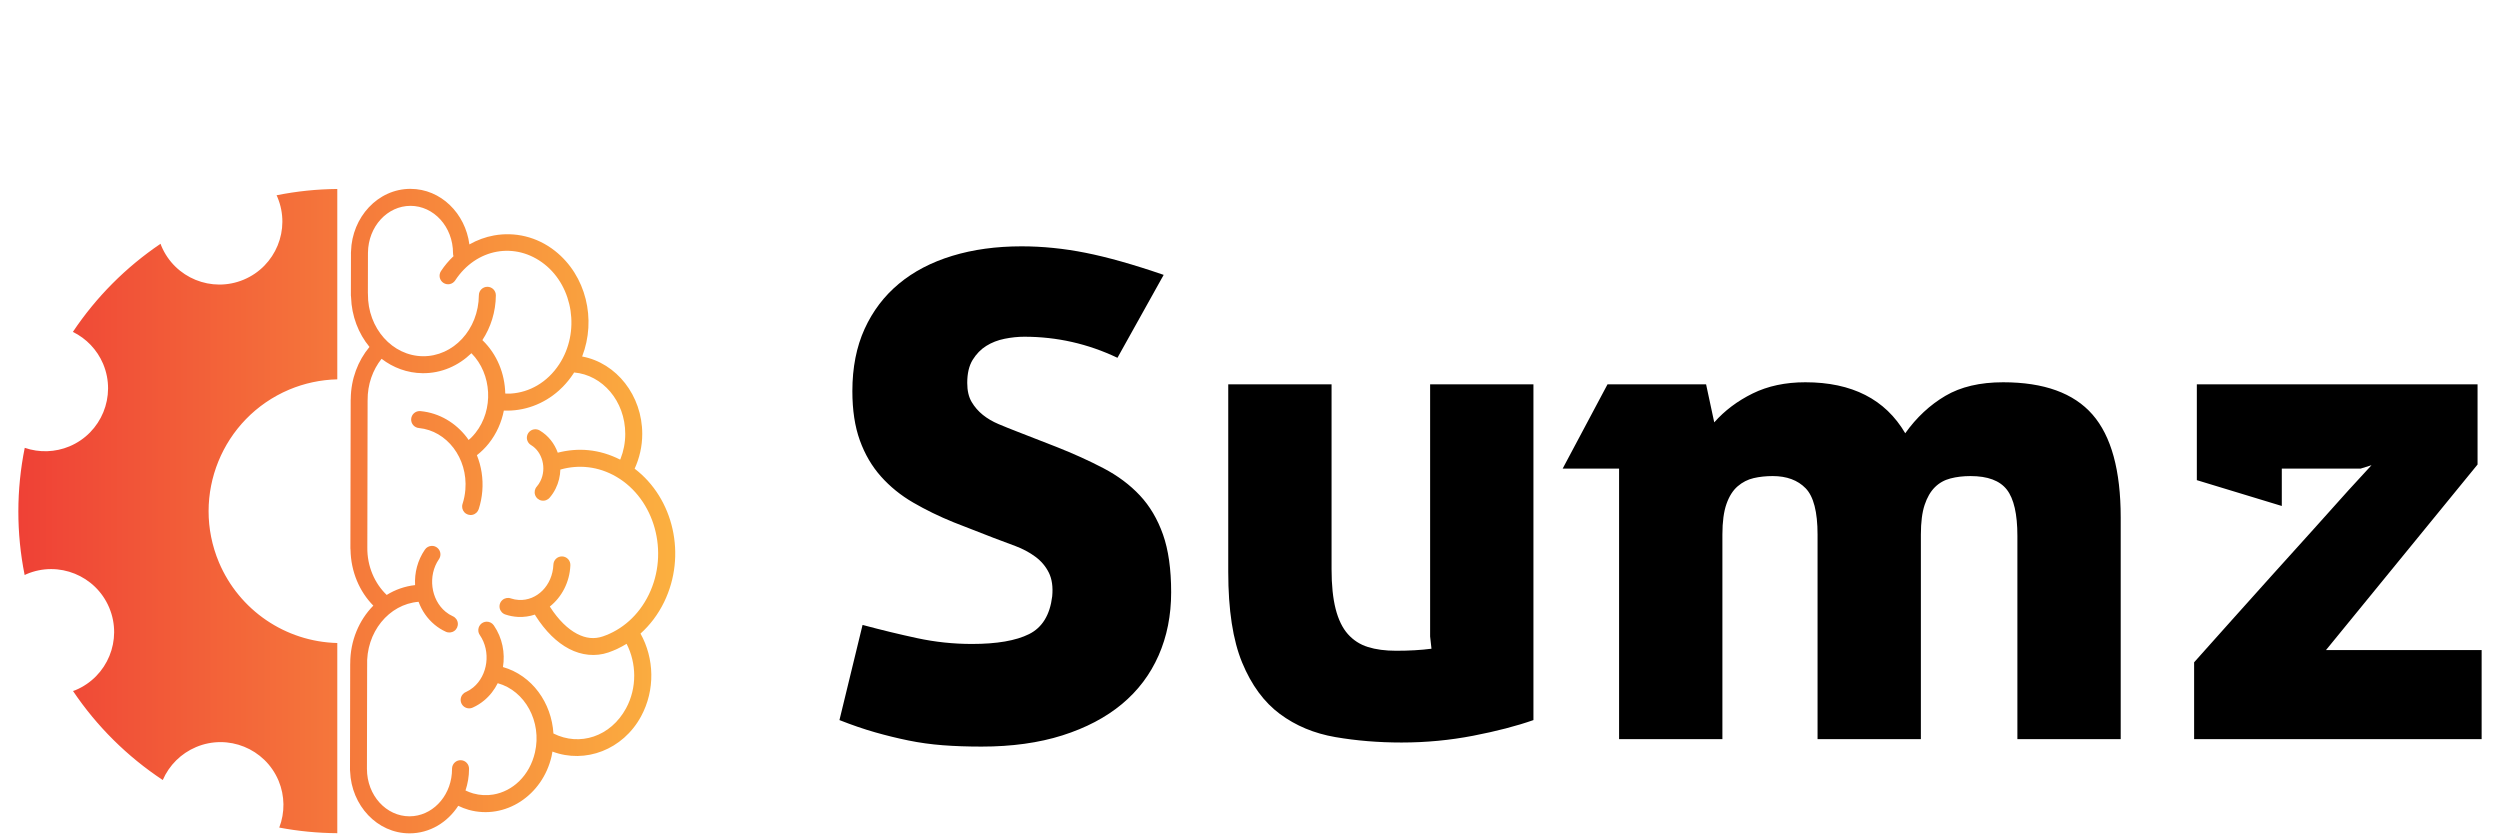
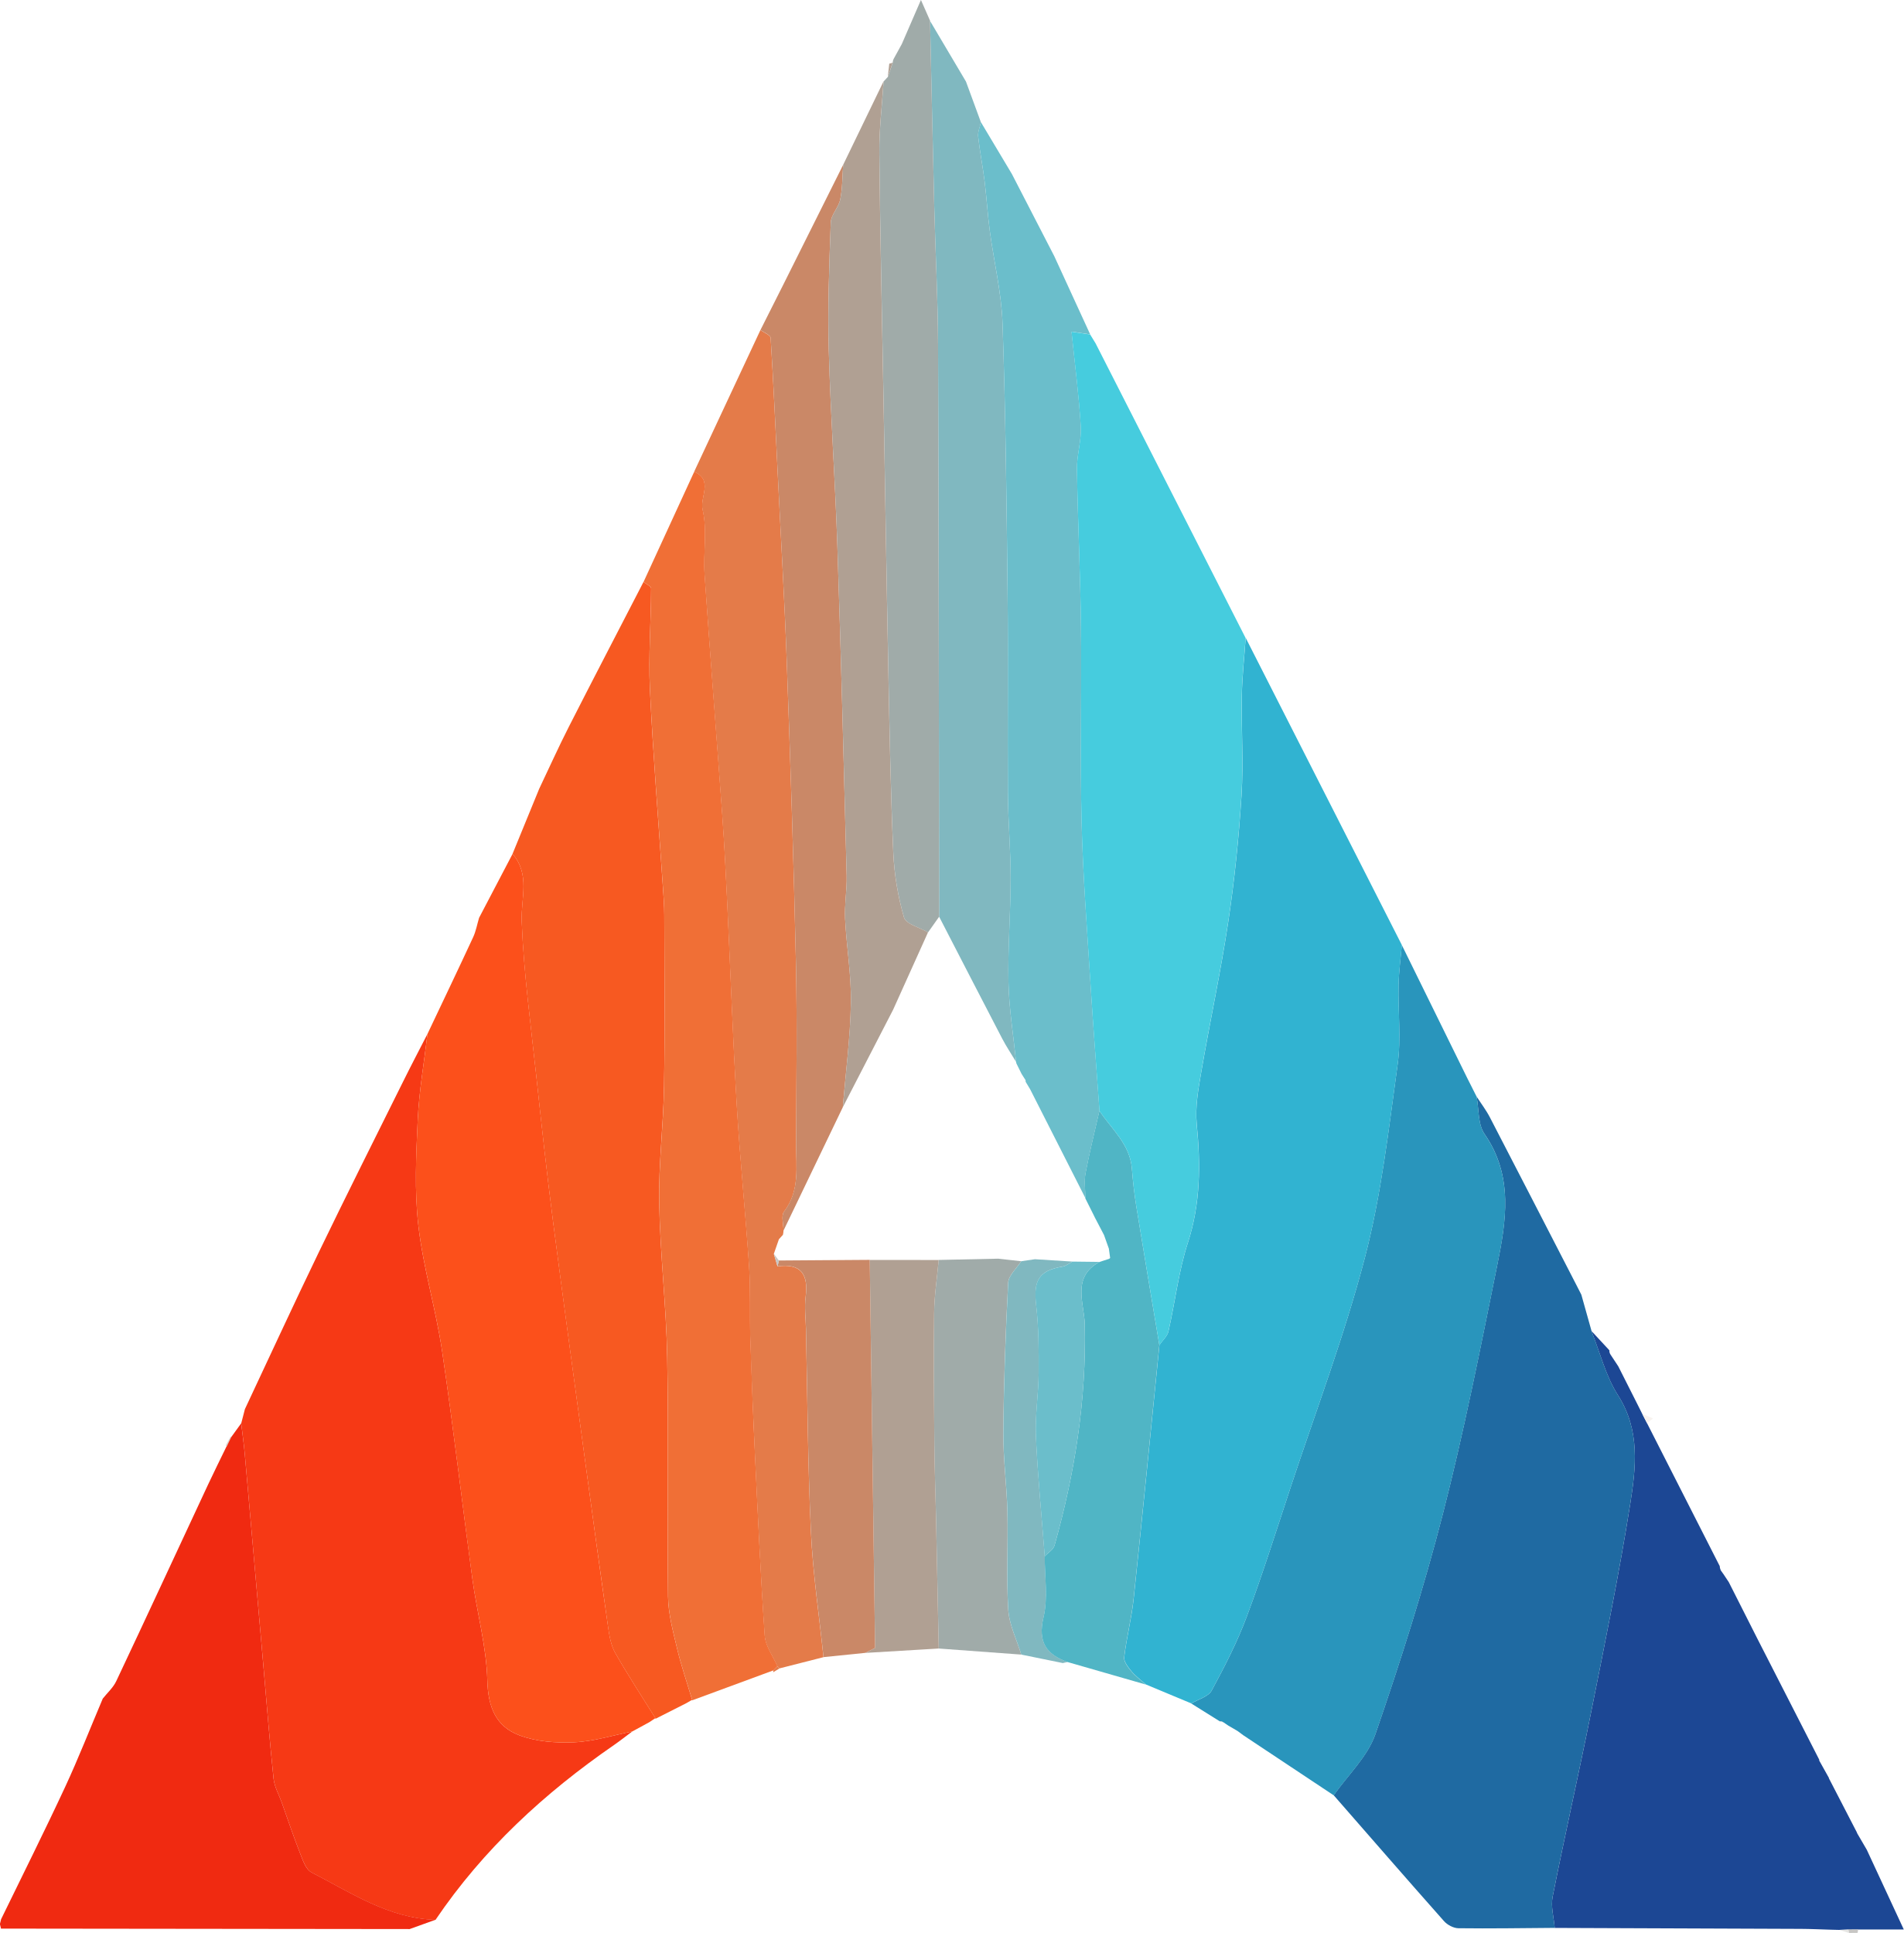
- <svg xmlns="http://www.w3.org/2000/svg" width="90" height="30" viewBox="0 0 300 101.491" class="css-1j8o68f" version="1.1" id="svg12">
-   <defs id="SvgjsDefs10989">
-     <linearGradient id="SvgjsLinearGradient10994">
-       <stop id="SvgjsStop10995" stop-color="#ef4136" offset="0" />
-       <stop id="SvgjsStop10996" stop-color="#fbb040" offset="1" />
-     </linearGradient>
+ <svg xmlns="http://www.w3.org/2000/svg" id="Layer_1" data-name="Layer 1" viewBox="0 0 420.2 426.72">
+   <defs>
+     <style>
+       .cls-1 {
+         fill: #6bbecb;
+       }
+ 
+       .cls-2 {
+         fill: #31b3d1;
+       }
+ 
+       .cls-3 {
+         fill: #d9d4d1;
+       }
+ 
+       .cls-4 {
+         fill: #f02a11;
+       }
+ 
+       .cls-5 {
+         fill: #f75921;
+       }
+ 
+       .cls-6 {
+         fill: #edece9;
+       }
+ 
+       .cls-7 {
+         fill: #f4f1ed;
+       }
+ 
+       .cls-8 {
+         fill: #c7c6c4;
+       }
+ 
+       .cls-9 {
+         fill: #b0a093;
+       }
+ 
+       .cls-10 {
+         fill: #faf8f4;
+       }
+ 
+       .cls-11 {
+         fill: #e47b49;
+       }
+ 
+       .cls-12 {
+         fill: #fc501b;
+       }
+ 
+       .cls-13 {
+         fill: #ca8867;
+       }
+ 
+       .cls-14 {
+         fill: #50b5c5;
+       }
+ 
+       .cls-15 {
+         fill: #1c4794;
+       }
+ 
+       .cls-16 {
+         fill: #a0aba9;
+       }
+ 
+       .cls-17 {
+         fill: #80b8c0;
+       }
+ 
+       .cls-18 {
+         fill: #f63915;
+       }
+ 
+       .cls-19 {
+         fill: #46ccde;
+       }
+ 
+       .cls-20 {
+         fill: #e5e5e3;
+       }
+ 
+       .cls-21 {
+         fill: #1f6aa2;
+       }
+ 
+       .cls-22 {
+         fill: #f8f3ef;
+       }
+ 
+       .cls-23 {
+         fill: #2995bc;
+       }
+ 
+       .cls-24 {
+         fill: #f06f36;
+       }
+     </style>
  </defs>
-   <g id="SvgjsG10990" featurekey="hmhgWD-0" transform="matrix(0.827779,0,0,0.827779,-1.498085,20.44879)" fill="url(#SvgjsLinearGradient10994)">
-     <path d="m59.5 3.082c-4.795 0-8.602 4.16-8.746 9.193a1.25 1.25 0 0 0-0.01 0.16v0.051 0.002c-2.12e-4 0.027-0.004 0.053-0.004 0.08a1.25 1.25 0 0 0 0.004 0.125l-0.012 6.062a1.25 1.25 0 0 0 0.027 0.27 1.25 1.25 0 0 0 0 0.006c0.088 2.786 1.089 5.342 2.709 7.309-1.697 2.033-2.723 4.707-2.754 7.625a1.25 1.25 0 0 0-0.012 0.18l-0.041 21.643a1.25 1.25 0 0 0 0 0.008c-3.4e-5 0.003 3.3e-5 0.005 0 0.008v0.164a1.25 1.25 0 0 0 0.018 0.215 1.25 1.25 0 0 0 0 0.008c0.058 3.216 1.313 6.136 3.356 8.213-2.113 2.135-3.4 5.177-3.398 8.484v0.002a1.25 1.25 0 0 0-0.006 0.121l-0.029 15.393a1.25 1.25 0 0 0 0 0.014c0 0.002-1e-6 0.004 0 0.006v0.156a1.25 1.25 0 0 0 0.018 0.225c0.189 4.991 3.977 9.1 8.742 9.1 2.987 0 5.589-1.618 7.166-4.051 0.492 0.234 1 0.442 1.537 0.592 5.393 1.499 10.865-2.125 12.193-7.873 0.054-0.233 0.09-0.466 0.129-0.699 4.827 1.821 10.372-0.265 13.033-5.17 2.117-3.903 1.951-8.559-0.076-12.191 1.391-1.247 2.581-2.804 3.471-4.631 3.343-6.865 1.417-15.253-4.334-19.629 0.706-1.55 1.119-3.279 1.119-5.115 0-5.654-3.788-10.445-8.842-11.391 2.112-5.442 0.607-11.91-4.006-15.543-2.675-2.106-5.914-2.814-8.961-2.268-1.26 0.226-2.482 0.678-3.623 1.322-0.591-4.563-4.201-8.174-8.668-8.174zm-10.766 0.018a47.453 47.453 0 0 0-8.94 0.928l0.006 0.004 0.002 0.002a9.264 9.264 0 0 1 0.111 0.238l0.025 0.062a9.264 9.264 0 0 1-4.973 12.109 9.264 9.264 0 0 1-12.115-4.951 9.264 9.264 0 0 1-0.121-0.328 47.453 47.453 0 0 0-12.898 12.963 9.264 9.264 0 0 1 4.436 4.674l0.027 0.064a9.264 9.264 0 0 1-4.973 12.107 9.264 9.264 0 0 1-6.574 0.213 47.453 47.453 0 0 0-0.014 18.713 9.264 9.264 0 0 1 0.295-0.139 9.264 9.264 0 0 1 12.133 4.906l0.027 0.064a9.264 9.264 0 0 1-4.973 12.105 9.264 9.264 0 0 1-0.363 0.131 47.453 47.453 0 0 0 13.203 13.094 9.264 9.264 0 0 1 4.887-4.842 9.264 9.264 0 0 1 12.135 4.906l0.027 0.064a9.264 9.264 0 0 1 0.09 6.869 47.453 47.453 0 0 0 8.539 0.826v-27.98a19.424 19.424 0 0 1-17.408-11.857 19.424 19.424 0 0 1 10.332-25.426 19.424 19.424 0 0 1 7.076-1.51v-28.012zm10.766 2.482c3.407 0 6.262 3.053 6.262 6.986a1.25 1.25 0 0 0 0.068 0.422c-0.678 0.644-1.302 1.37-1.844 2.197a1.25 1.25 0 1 0 2.092 1.369c3.092-4.723 8.867-5.748 13.127-2.393 4.26 3.355 5.272 10.002 2.18 14.725-1.758 2.685-4.399 4.144-7.119 4.314-0.273 0.017-0.547 0.005-0.82-0.004-0.062-2.905-1.192-5.772-3.367-7.863 1.227-1.869 1.961-4.138 1.984-6.58a1.25 1.25 0 1 0-2.5-0.025c-0.048 5.084-3.788 9.027-8.244 8.977-4.457-0.051-8.126-4.082-8.078-9.166a1.25 1.25 0 0 0-0.004-0.125 1.25 1.25 0 0 0-0.004-0.025l0.01-5.293 0.002-0.613c0.041-3.892 2.873-6.902 6.256-6.902zm8.973 21.689c3.012 3.038 3.31 8.29 0.594 11.713-0.216 0.272-0.442 0.524-0.68 0.756-0.108 0.105-0.224 0.192-0.336 0.289-0.087-0.124-0.166-0.253-0.258-0.373-1.634-2.135-4.022-3.601-6.799-3.871a1.25 1.25 0 0 0-0.123-0.008 1.25 1.25 0 0 0-0.119 2.496c4.081 0.397 7.202 4.402 6.824 9.07-0.059 0.73-0.2 1.427-0.412 2.082a1.25 1.25 0 1 0 2.379 0.768c0.271-0.839 0.451-1.726 0.525-2.648 0.151-1.861-0.146-3.663-0.795-5.277 0.633-0.494 1.224-1.067 1.75-1.73 1.142-1.439 1.876-3.106 2.215-4.836 2.914 0.127 5.822-0.905 8.111-2.957 0.198-0.177 0.39-0.362 0.578-0.555 0.565-0.577 1.085-1.221 1.549-1.93 0.035-0.053 0.062-0.109 0.096-0.162 4.168 0.358 7.527 4.197 7.527 9.037 0 1.307-0.248 2.544-0.691 3.66-0.017 0.043-0.041 0.082-0.059 0.125-1.5-0.762-3.071-1.23-4.65-1.387-1.53-0.151-3.059-0.014-4.529 0.367-0.476-1.33-1.372-2.499-2.639-3.26a1.25 1.25 0 0 0-0.715-0.186 1.25 1.25 0 0 0-0.572 2.328c1.649 0.99 2.32 3.403 1.371 5.303-0.148 0.297-0.324 0.56-0.52 0.789a1.25 1.25 0 1 0 1.9 1.623c0.33-0.386 0.618-0.819 0.855-1.295 0.449-0.898 0.674-1.862 0.703-2.818 2.682-0.766 5.597-0.49 8.254 1.066 5.612 3.287 7.801 11.083 4.758 17.334-1.509 3.098-3.98 5.197-6.754 6.143-1.248 0.426-2.485 0.312-3.814-0.383s-2.721-2.014-3.977-3.977a1.25 1.25 0 0 0-0.02-0.029c1.752-1.386 2.922-3.583 3.025-6.059a1.25 1.25 0 0 0-1.215-1.318 1.25 1.25 0 0 0-1.283 1.215c-0.128 3.081-2.439 5.323-5.07 5.191-0.411-0.021-0.805-0.098-1.182-0.225a1.251 1.251 0 1 0-0.797 2.371c0.588 0.198 1.211 0.317 1.853 0.35 0.866 0.043 1.697-0.085 2.477-0.342a1.25 1.25 0 0 0 0.105 0.193c1.43 2.235 3.089 3.887 4.924 4.846 1.835 0.959 3.878 1.182 5.779 0.533 0.932-0.318 1.828-0.751 2.682-1.273 1.459 2.842 1.556 6.473-0.078 9.486-2.268 4.181-6.834 5.646-10.688 3.707-0.271-4.508-3.128-8.544-7.426-9.775 0.339-2.074-0.082-4.286-1.336-6.117a1.25 1.25 0 0 0-1.062-0.559 1.25 1.25 0 0 0-1.217 1.43 1.25 1.25 0 0 0 0.023 0.123 1.25 1.25 0 0 0 0.191 0.418c1.656 2.418 1.187 5.928-0.979 7.711-0.339 0.279-0.694 0.499-1.059 0.664a1.25 1.25 0 1 0 1.031 2.275c0.567-0.257 1.112-0.594 1.617-1.01 0.868-0.715 1.54-1.593 2.023-2.559a1.25 1.25 0 0 0 0.023 0.008c3.983 1.107 6.501 5.648 5.453 10.184-0.786 3.401-3.263 5.713-6.133 6.189-0.239 0.04-0.481 0.068-0.725 0.082-0.488 0.028-0.985 0.001-1.482-0.08-0.249-0.041-0.497-0.095-0.746-0.164-0.395-0.11-0.768-0.263-1.131-0.436 0.331-1 0.52-2.07 0.52-3.184a1.25 1.25 0 0 0-2.498-0.088 1.25 1.25 0 0 0-0.002 0.088c0 3.688-2.51 6.601-5.631 6.951-0.208 0.023-0.418 0.035-0.631 0.035-3.405 0-6.257-3.05-6.26-6.981-1e-6 -0.002 0-0.004 0-0.006l0.029-14.947a1.25 1.25 0 0 0 0.002-0.154c-0.216-5 3.212-9.125 7.566-9.473 0.477 1.292 1.27 2.471 2.379 3.385 0.505 0.416 1.048 0.755 1.615 1.012a1.25 1.25 0 1 0 1.031-2.277c-0.365-0.165-0.72-0.385-1.059-0.664-2.165-1.783-2.634-5.293-0.979-7.711a1.25 1.25 0 0 0-1.041-1.971 1.25 1.25 0 0 0-1.022 0.559c-1.073 1.567-1.537 3.412-1.438 5.211-1.517 0.169-2.928 0.674-4.176 1.447-1.756-1.68-2.887-4.186-2.85-7.004l0.02-10.695 0.021-10.838a1.25 1.25 0 0 0 0.002-0.1c-0.022-2.354 0.765-4.493 2.053-6.107 1.701 1.308 3.773 2.093 6.031 2.119 2.771 0.032 5.28-1.095 7.184-2.936z" id="path6" />
-   </g>
-   <g id="SvgjsG10991" featurekey="1RRcwp-0" transform="matrix(4.139081,0,0,4.139081,97.59891,7.235049)" fill="#000000">
-     <path d="M3.94 13.62 c-0.427 -0.173 -0.823 -0.367 -1.19 -0.58 s-0.683 -0.47 -0.95 -0.77 s-0.473 -0.653 -0.62 -1.06 s-0.22 -0.89 -0.22 -1.45 c0 -0.693 0.12 -1.303 0.36 -1.83 s0.577 -0.97 1.01 -1.33 s0.957 -0.633 1.57 -0.82 s1.293 -0.28 2.04 -0.28 c0.613 0 1.24 0.063 1.88 0.19 s1.407 0.343 2.3 0.65 l-1.36 2.44 c-0.867 -0.413 -1.78 -0.62 -2.74 -0.62 c-0.187 0 -0.38 0.02 -0.58 0.06 s-0.38 0.11 -0.54 0.21 s-0.293 0.237 -0.4 0.41 s-0.16 0.4 -0.16 0.68 c0 0.227 0.043 0.413 0.13 0.56 s0.197 0.273 0.33 0.38 s0.287 0.197 0.46 0.27 s0.347 0.143 0.52 0.21 l1.18 0.46 c0.507 0.2 0.97 0.41 1.39 0.63 s0.777 0.487 1.07 0.8 s0.52 0.697 0.68 1.15 s0.24 1.02 0.24 1.7 s-0.123 1.3 -0.37 1.86 s-0.607 1.037 -1.08 1.43 s-1.057 0.7 -1.75 0.92 s-1.487 0.33 -2.38 0.33 c-0.413 0 -0.793 -0.013 -1.14 -0.04 s-0.683 -0.073 -1.01 -0.14 s-0.653 -0.147 -0.98 -0.24 s-0.677 -0.213 -1.05 -0.36 l0.68 -2.8 c0.547 0.147 1.083 0.277 1.61 0.39 s1.063 0.17 1.61 0.17 c0.733 0 1.293 -0.097 1.68 -0.29 s0.613 -0.563 0.68 -1.11 c0.027 -0.28 -0.007 -0.513 -0.1 -0.7 s-0.227 -0.343 -0.4 -0.47 s-0.367 -0.23 -0.58 -0.31 l-0.64 -0.24 z M12.02 9.56 l3.04 -0 l0 5.44 c0 0.467 0.04 0.857 0.12 1.17 s0.2 0.56 0.36 0.74 s0.357 0.307 0.59 0.38 s0.51 0.11 0.83 0.11 c0.387 0 0.733 -0.02 1.04 -0.06 l-0.04 -0.36 l0 -7.42 l3.04 0 l0 9.88 c-0.493 0.173 -1.083 0.327 -1.77 0.46 s-1.39 0.2 -2.11 0.2 c-0.68 0 -1.33 -0.053 -1.95 -0.16 s-1.163 -0.333 -1.63 -0.68 s-0.837 -0.85 -1.11 -1.51 s-0.41 -1.55 -0.41 -2.67 l0 -5.52 z M23.52 12.04 l-1.66 0 l1.32 -2.48 l2.9 0 l0.24 1.12 c0.307 -0.347 0.683 -0.63 1.13 -0.85 s0.963 -0.33 1.55 -0.33 c1.373 0 2.353 0.5 2.94 1.5 c0.333 -0.467 0.727 -0.833 1.18 -1.1 s1.02 -0.4 1.7 -0.4 c1.2 0 2.077 0.317 2.63 0.95 s0.83 1.643 0.83 3.03 l0 6.52 l-3.04 0 l0 -5.98 c0 -0.64 -0.103 -1.093 -0.31 -1.36 s-0.563 -0.4 -1.07 -0.4 c-0.213 0 -0.41 0.023 -0.59 0.07 s-0.333 0.133 -0.46 0.26 s-0.227 0.3 -0.3 0.52 s-0.11 0.51 -0.11 0.87 l0 6.02 l-3.04 0 l0 -6.02 c0 -0.667 -0.117 -1.12 -0.35 -1.36 s-0.557 -0.36 -0.97 -0.36 c-0.2 0 -0.387 0.02 -0.56 0.06 s-0.33 0.12 -0.47 0.24 s-0.25 0.293 -0.33 0.52 s-0.12 0.527 -0.12 0.9 l0 6.02 l-3.04 0 l0 -7.96 z M44.32 17.38 l4.58 0 l0 2.62 l-8.46 0 l0 -2.26 l0.33 -0.37 l0.84 -0.94 l1.13 -1.26 l1.2 -1.33 l1.04 -1.16 l0.68 -0.74 l-0.32 0.1 l-2.32 0 l0 1.1 l-2.5 -0.76 l0 -2.82 l8.26 0 l0 2.36 z" id="path9" />
-   </g>
+   <path class="cls-15" d="m412.06,408.43c2.61,5.63,5.22,11.25,8.13,17.52h-10.1c-.72,0-1.43.01-2.15.02-.65.02-1.3.05-1.95.07-.66-.02-1.32-.03-1.98-.05-2.18-.06-4.35-.17-6.53-.18-18.12-.08-36.23-.14-54.34-.21-.18-2.3-.89-4.7-.46-6.87,2.7-13.62,5.78-27.16,8.5-40.77,3.05-15.27,6.19-30.54,8.62-45.91,1.27-8.05,2.26-16.29-2.7-24.05-2.71-4.25-3.96-9.43-5.86-14.19,1.32,1.43,2.65,2.85,3.97,4.28-.02.31.05.61.21.88.58.88,1.16,1.76,1.75,2.65,1.43,2.83,2.86,5.67,4.29,8.5.34.68.68,1.36,1.02,2.04.35.67.7,1.35,1.04,2.02,5.35,10.52,10.7,21.04,16.05,31.56.01.32.09.63.22.92l.78,1.1-.07-.09c.35.53.71,1.06,1.06,1.59,2.12,4.19,4.24,8.39,6.36,12.58,4.54,8.89,9.09,17.78,13.63,26.67,0,0-.05.1-.05.1.73,1.31,1.46,2.61,2.19,3.92,0,0-.05,0-.05,0,2.08,4.03,4.16,8.06,6.25,12.09,0,0-.06-.03-.06-.03.75,1.28,1.49,2.56,2.24,3.84Z" />
+   <path class="cls-8" d="m410,426.69c-.64,0-1.29.02-1.93.02-.05-.25-.09-.5-.12-.75.72,0,1.43-.01,2.15-.02-.04.25-.07.5-.1.75Z" />
+   <path class="cls-18" d="m53.24,314.22c.27-1.05.54-2.09.81-3.14,5.41-11.51,10.72-23.06,16.25-34.51,6.09-12.61,12.37-25.12,18.6-37.66,1.77-3.58,3.63-7.12,5.45-10.67-.75,6.3-1.85,12.59-2.15,18.92-.36,7.8-.75,15.71.14,23.43,1.07,9.28,3.85,18.36,5.23,27.62,2.49,16.77,4.42,33.62,6.7,50.42,1.02,7.48,3.1,14.9,3.29,22.38.15,5.87,1.92,10.13,7.05,12.06,3.72,1.41,8.08,1.73,12.11,1.55,4.3-.19,8.56-1.54,12.83-2.39-1.33.99-2.63,2.02-4,2.97-15.37,10.6-28.91,23.07-39.43,38.62-10.33-.32-18.65-5.98-27.37-10.47-1.22-.63-1.89-2.63-2.48-4.13-1.47-3.74-2.74-7.55-4.09-11.33-.62-1.73-1.6-3.42-1.79-5.19-.87-8.25-1.52-16.53-2.24-24.8-1.37-15.59-2.73-31.18-4.11-46.77-.2-2.3-.53-4.6-.8-6.9Z" />
+   <path class="cls-12" d="m139.55,382.23c-4.27.85-8.53,2.2-12.83,2.39-4.03.18-8.39-.14-12.11-1.55-5.13-1.94-6.9-6.19-7.05-12.06-.18-7.48-2.27-14.9-3.29-22.38-2.29-16.8-4.22-33.65-6.7-50.42-1.37-9.26-4.15-18.34-5.23-27.62-.89-7.72-.51-15.63-.14-23.43.3-6.32,1.4-12.61,2.15-18.92,3.37-7.11,6.77-14.21,10.08-21.35.62-1.34.88-2.85,1.31-4.28,2.46-4.7,4.92-9.41,7.39-14.11,3.94,4.57,1.82,9.78,2.02,14.9.45,11.5,2.03,22.96,3.25,34.43,1.13,10.52,2.28,21.04,3.63,31.53,2.3,17.8,4.75,35.59,7.15,53.38,1.64,12.14,3.29,24.27,5.03,36.4.28,1.96.63,4.07,1.58,5.75,2.81,4.94,5.94,9.69,8.94,14.52l-.16-.07c-.41.27-.81.55-1.22.82h0c-.67.37-1.34.73-2.01,1.1-.6.32-1.2.65-1.79.97Z" />
+   <path class="cls-6" d="m403.69,392.52c-.73-1.31-1.46-2.61-2.19-3.92.73,1.31,1.46,2.61,2.19,3.92Z" />
+   <path class="cls-3" d="m49.82,319.09c.36-.65.71-1.3,1.07-1.95,0,0,.16.11.16.11-.33.68-.66,1.37-.99,2.05l-.23-.21Z" />
+   <path class="cls-4" d="m50.05,319.29c.33-.68.66-1.37.99-2.05.73-1.01,1.46-2.02,2.19-3.03.27,2.3.6,4.59.8,6.9,1.39,15.59,2.74,31.18,4.11,46.77.73,8.27,1.37,16.54,2.24,24.8.19,1.77,1.17,3.46,1.79,5.19,1.35,3.78,2.62,7.6,4.09,11.33.59,1.5,1.25,3.51,2.48,4.13,8.72,4.48,17.05,10.15,27.37,10.47-1.9.68-3.79,1.37-5.69,2.05-30.06-.03-60.13-.06-90.2-.1-.08-.33-.16-.67-.24-1,.09-.36.18-.71.26-1.07,4.72-9.7,9.55-19.34,14.1-29.12,2.99-6.43,5.57-13.05,8.34-19.58,1.01-1.28,2.3-2.42,2.98-3.86,6.82-14.45,13.52-28.95,20.28-43.43,1.32-2.83,2.72-5.62,4.08-8.43Z" />
+   <path class="cls-21" d="m351.24,293.8c1.91,4.76,3.15,9.94,5.86,14.19,4.96,7.76,3.97,16,2.7,24.05-2.43,15.37-5.57,30.64-8.62,45.91-2.72,13.61-5.8,27.16-8.5,40.77-.43,2.18.28,4.58.46,6.87-7.08.05-14.17.17-21.25.08-1.08-.01-2.45-.74-3.19-1.58-8.17-9.21-16.24-18.51-24.34-27.78,3.14-4.47,7.48-8.53,9.2-13.49,5.54-16.04,10.69-32.26,14.91-48.69,4.63-18.04,8.24-36.35,11.94-54.62,2-9.88,3.7-19.86-2.77-29.19-1.48-2.13-1.21-5.47-1.74-8.25.98,1.52,2.1,2.98,2.93,4.58,6.42,12.37,12.78,24.77,19.17,37.16.34.67.68,1.33,1.02,2,.75,2.66,1.49,5.32,2.24,7.98Z" />
+   <path class="cls-22" d="m362.48,312.14c.79.33,1.59.65,2.38.98-.45.35-.89.7-1.34,1.04-.35-.67-.7-1.35-1.04-2.02Z" />
+   <path class="cls-20" d="m407.94,425.96c.03.25.07.5.12.75-.69-.23-1.38-.46-2.07-.68.65-.02,1.3-.05,1.95-.07Z" />
+   <path class="cls-10" d="m355.43,298.96c.58.88,1.16,1.76,1.75,2.65-.58-.88-1.16-1.76-1.75-2.65Z" />
+   <path class="cls-7" d="m379.79,346.65c.26.37.52.74.78,1.1-.26-.37-.52-.74-.78-1.1Z" />
+   <path class="cls-7" d="m380.51,347.66c.35.53.7,1.06,1.06,1.59-.35-.53-.7-1.06-1.06-1.59Z" />
+   <path class="cls-11" d="m181.76,365.83c-3.23.82-6.46,1.65-9.69,2.47-.16-.16-.33-.31-.5-.46-.97-2.25-2.64-4.45-2.8-6.76-.92-13.24-1.51-26.51-2.15-39.77-.41-8.57-.76-17.14-1.03-25.71-.17-5.32.08-10.67-.27-15.97-.79-11.88-2.02-23.73-2.72-35.61-.88-14.92-1.4-29.86-2.11-44.79-.3-6.38-.62-12.76-1.08-19.13-1.28-17.75-2.7-35.48-3.91-53.23-.33-4.8.63-9.81-.44-14.39-.64-2.73,2.42-6.5-1.86-8.33,4.88-10.43,9.76-20.87,14.64-31.3.78.58,2.21,1.13,2.25,1.76.62,9.97,1.07,19.95,1.56,29.93.67,13.77,1.49,27.54,1.99,41.32.8,22.21,1.54,44.42,2.03,66.64.29,13.29.09,26.59.04,39.89-.02,5.16.89,10.46-2.67,15.1-.69.9-.11,2.77-.11,4.19-.02.32-.06.65-.14.96l-.06.03c-.27.3-.54.61-.82.91-.37,1.08-.75,2.15-1.12,3.23.27.92.54,1.83.81,2.75,5.28-.71,6.83,1.84,6.21,6.73-.3,2.32.02,4.71.07,7.07.33,14.9.4,29.81,1.09,44.69.43,9.29,1.82,18.53,2.78,27.79Z" />
+   <path class="cls-16" d="m225.4,365.26c-6.07-.45-12.14-.9-18.21-1.34-.2-9.69-.39-19.38-.6-29.08-.12-5.32-.33-10.65-.37-15.97-.08-9.68-.17-19.36-.05-29.04.05-3.9.66-7.79,1.01-11.69,4.37-.09,8.75-.19,13.12-.28,1.7.19,3.39.37,5.09.56-1,1.58-2.79,3.13-2.88,4.76-.58,10.97-.98,21.95-1.07,32.94-.05,5.86.76,11.73.9,17.6.17,7.21-.26,14.44.19,21.62.21,3.35,1.87,6.62,2.88,9.92Z" />
+   <path class="cls-9" d="m207.18,278.14c-.35,3.9-.96,7.79-1.01,11.69-.12,9.68-.03,19.36.05,29.04.05,5.32.26,10.65.37,15.97.21,9.69.4,19.38.6,29.08-5.4.32-10.81.65-16.21.97,1.17-.59,2.33-1.18,2.16-1.09-.4-29.04-.79-57.35-1.18-85.66,5.07,0,10.14,0,15.21.01Z" />
+   <path class="cls-13" d="m191.96,278.13c.39,28.31.78,56.62,1.18,85.66.18-.09-.99.5-2.16,1.09-3.07.31-6.15.63-9.22.94-.96-9.26-2.35-18.5-2.78-27.79-.7-14.88-.76-29.79-1.09-44.69-.05-2.36-.37-4.76-.07-7.07.63-4.89-.93-7.44-6.21-6.73.1-.43.2-.85.3-1.28,6.69-.05,13.37-.1,20.06-.14Z" />
+   <path class="cls-17" d="m235.61,366.89c-.34.08-.69.16-1.03.24-3.06-.62-6.12-1.25-9.17-1.87-1-3.3-2.66-6.56-2.87-9.92-.45-7.18-.02-14.42-.19-21.62-.14-5.87-.95-11.74-.9-17.6.1-10.98.49-21.97,1.07-32.94.09-1.63,1.87-3.18,2.88-4.76,1.01-.15,2.01-.29,3.02-.44,2.76.17,5.52.35,8.28.52-.72.38-1.41.97-2.17,1.1-5.23.87-6.46,3.02-5.84,8.48.57,4.96.59,9.99.56,14.99-.03,4.67-.81,9.35-.61,14,.4,8.84,1.27,17.65,1.95,26.48-.02,4.51.74,9.2-.27,13.47-1.3,5.45.59,8.16,5.3,9.87Z" />
+   <path class="cls-11" d="m172.07,368.3c-.48.29-.96.57-1.43.86,0,0,.05-.4.05-.4.29-.3.59-.61.88-.91.17.15.34.3.5.46Z" />
+   <path class="cls-17" d="m213.21,18.03c1.1,2.99,2.19,5.97,3.29,8.96-.22,1.05-.72,2.14-.61,3.15.36,3.3,1.01,6.56,1.42,9.86.45,3.66.66,7.35,1.15,11,.91,6.81,2.57,13.58,2.81,20.41.68,19.83.89,39.67,1.11,59.51.16,14.68-.03,29.37.07,44.05.04,6.33.62,12.65.61,18.98,0,7.66-.65,15.32-.48,22.97.13,5.84,1.09,11.67,1.68,17.5-1.03-1.72-2.15-3.39-3.08-5.17-4.66-8.95-9.27-17.92-13.9-26.88-.07-42.12-.08-84.25-.24-126.37-.04-10.11-.59-20.21-.84-30.32-.34-13.69-.63-27.37-.93-41.06,2.65,4.47,5.3,8.95,7.95,13.42Z" />
+   <path class="cls-16" d="m205.27,4.61c.31,13.69.59,27.38.93,41.06.25,10.11.8,20.21.84,30.32.16,42.12.17,84.25.24,126.38-.82,1.15-1.64,2.3-2.45,3.46-1.84-1.08-4.87-1.81-5.3-3.3-1.35-4.63-2.16-9.53-2.37-14.36-.59-13.39-.82-26.79-1.09-40.19-.39-19.36-.69-38.73-1.03-58.09-.33-18.69-.77-37.38-.96-56.07-.05-5.28.6-10.56.94-15.85,0,0-.02.04-.02.04.34-.36.67-.73,1.01-1.09,0,0-.04.05-.04.05.36-1.05.72-2.1,1.07-3.16,0-.32.09-.61.24-.88.59-1.07,1.17-2.14,1.76-3.21,1.22-2.82,2.44-5.64,4.22-9.73.99,2.25,1.51,3.43,2.03,4.61Z" />
+   <path class="cls-9" d="m199.02,9.73c-.59,1.07-1.17,2.14-1.76,3.21.59-1.07,1.17-2.14,1.76-3.21Z" />
+   <path class="cls-9" d="m197.02,13.82c-.36,1.05-.72,2.1-1.07,3.16.11-.98.22-1.95.32-2.93.26-.04.51-.11.75-.23Z" />
+   <path class="cls-5" d="m118.96,174.23c2.19-4.59,4.27-9.24,6.58-13.77,5.44-10.69,10.99-21.34,16.49-32,.59.48,1.69.96,1.68,1.43-.03,7.41-.62,14.84-.27,22.22.69,14.61,1.89,29.19,2.87,43.78.14,2.02.3,4.04.3,6.06.03,12.62.16,25.24-.05,37.85-.14,8.58-1.23,17.15-1.07,25.72.2,11.39,1.56,22.76,1.77,34.16.32,17.57-.02,35.15.18,52.72.05,3.8,1.07,7.62,1.96,11.36.93,3.91,2.24,7.73,3.39,11.59,0,0-.14-.04-.14-.04-.42.24-.83.48-1.24.71-2.23,1.13-4.46,2.26-6.69,3.39-3-4.83-6.13-9.58-8.94-14.52-.95-1.68-1.3-3.79-1.58-5.75-1.73-12.13-3.38-24.26-5.03-36.4-2.41-17.79-4.86-35.57-7.15-53.38-1.35-10.49-2.51-21.01-3.63-31.53-1.23-11.47-2.8-22.93-3.25-34.43-.2-5.12,1.93-10.34-2.02-14.9,1.95-4.76,3.9-9.52,5.85-14.28Z" />
+   <path class="cls-13" d="m167.85,72.83c1.7-3.38,3.4-6.75,5.1-10.13,4.38-8.78,8.77-17.55,13.15-26.33-.19,2.55-.15,5.15-.65,7.65-.35,1.77-2.03,3.38-2.09,5.09-.35,9.39-.69,18.79-.44,28.18.39,14.44,1.42,28.86,1.9,43.3.81,24.24,1.42,48.48,2.05,72.73.08,3.16-.5,6.34-.35,9.49.31,6.2,1.39,12.4,1.28,18.59-.13,7.68-1.15,15.35-1.78,23.02-4.36,9.08-8.72,18.16-13.09,27.24,0-1.42-.57-3.29.11-4.19,3.55-4.65,2.65-9.95,2.67-15.1.05-13.3.25-26.6-.04-39.89-.49-22.22-1.22-44.43-2.03-66.64-.5-13.78-1.32-27.55-1.99-41.32-.49-9.98-.93-19.96-1.56-29.93-.04-.63-1.47-1.18-2.25-1.76Z" />
+   <path class="cls-9" d="m186.02,244.42c.63-7.67,1.64-15.34,1.78-23.02.11-6.19-.97-12.38-1.28-18.59-.16-3.15.43-6.33.35-9.49-.63-24.24-1.24-48.49-2.05-72.73-.48-14.44-1.51-28.86-1.9-43.3-.25-9.38.1-18.79.44-28.18.06-1.72,1.74-3.32,2.09-5.09.5-2.49.46-5.09.65-7.65,2.97-6.14,5.94-12.27,8.91-18.41-.33,5.28-.99,10.57-.94,15.85.19,18.69.62,37.38.96,56.07.35,19.36.64,38.73,1.03,58.09.27,13.4.5,26.8,1.09,40.19.21,4.83,1.02,9.73,2.37,14.36.43,1.49,3.46,2.22,5.3,3.3-2.57,5.69-5.14,11.38-7.7,17.08-3.7,7.17-7.4,14.35-11.1,21.52Z" />
+   <path class="cls-9" d="m195.99,16.93c-.34.36-.67.73-1.01,1.09.34-.36.67-.73,1.01-1.09Z" />
+   <path class="cls-5" d="m143.34,380.16c-.67.37-1.34.73-2.01,1.1.67-.37,1.34-.73,2.01-1.1Z" />
+   <path class="cls-5" d="m144.56,379.34c-.41.27-.81.55-1.22.82.41-.27.81-.55,1.22-.82Z" />
+   <path class="cls-24" d="m152.8,375.35c-1.15-3.86-2.46-7.68-3.39-11.59-.89-3.74-1.91-7.56-1.96-11.36-.21-17.57.14-35.15-.18-52.72-.21-11.39-1.57-22.76-1.77-34.16-.15-8.56.93-17.14,1.07-25.72.21-12.61.07-25.24.05-37.85,0-2.02-.17-4.04-.3-6.06-.98-14.59-2.18-29.17-2.87-43.78-.35-7.39.23-14.81.27-22.22,0-.47-1.1-.95-1.68-1.43,3.73-8.11,7.45-16.21,11.18-24.32,4.27,1.83,1.22,5.59,1.86,8.33,1.07,4.58.11,9.59.44,14.39,1.21,17.75,2.64,35.49,3.91,53.23.46,6.37.77,12.75,1.08,19.13.71,14.93,1.23,29.87,2.11,44.79.7,11.88,1.93,23.73,2.72,35.61.35,5.31.1,10.65.27,15.97.28,8.57.62,17.15,1.03,25.71.64,13.26,1.23,26.53,2.15,39.77.16,2.31,1.83,4.51,2.8,6.76-.29.3-.59.61-.88.91-5.96,2.2-11.93,4.4-17.89,6.6Z" />
+   <path class="cls-24" d="m151.42,376.03c.41-.24.83-.48,1.24-.71-.41.24-.83.48-1.24.71Z" />
+   <path class="cls-9" d="m0,424.77c.09-.36.18-.71.26-1.07-.09.36-.18.71-.26,1.07Z" />
+   <path class="cls-23" d="m309.4,208.63c4.82,9.8,9.63,19.59,14.45,29.39.36.71.72,1.42,1.08,2.13,0,0-.05-.09-.05-.09.36.71.71,1.41,1.07,2.12,0,0-.04-.09-.04-.09.53,2.78.27,6.12,1.74,8.25,6.46,9.33,4.77,19.31,2.77,29.19-3.69,18.27-7.31,36.58-11.94,54.62-4.22,16.43-9.37,32.65-14.91,48.69-1.72,4.96-6.06,9.02-9.2,13.49-6.64-4.41-13.27-8.82-19.91-13.23-.44-.33-.89-.65-1.33-.98h0c-.67-.39-1.35-.78-2.02-1.18-.35-.24-.7-.47-1.05-.71-.29-.19-.62-.27-.96-.24,0,0,.1-.01.1-.01-2.09-1.31-4.18-2.62-6.27-3.92,1.54-.93,3.76-1.5,4.5-2.86,2.87-5.31,5.66-10.73,7.76-16.37,3.52-9.43,6.54-19.05,9.7-28.61,5.57-16.86,11.9-33.52,16.37-50.66,3.62-13.88,5.24-28.31,7.21-42.56.79-5.72.08-11.64.2-17.46.06-2.97.47-5.93.72-8.89Z" />
+   <path class="cls-3" d="m271.11,380.93c.67.39,1.35.79,2.02,1.18-.67-.39-1.35-.79-2.02-1.18Z" />
+   <path class="cls-3" d="m273.12,382.11c.44.33.89.65,1.33.98-.44-.33-.89-.65-1.33-.98Z" />
+   <path class="cls-3" d="m269.09,379.99c.35-.04.67.04.96.24-.32-.08-.64-.16-.96-.24Z" />
+   <path class="cls-8" d="m170.8,276.8c.37.49.74.98,1.11,1.47-.1.43-.2.86-.3,1.28-.27-.92-.54-1.84-.81-2.75Z" />
+   <path class="cls-7" d="m172.73,272.66c-.27.3-.54.61-.82.91l.82-.91Z" />
+   <path class="cls-2" d="m309.4,208.63c-.25,2.96-.66,5.92-.72,8.89-.12,5.82.59,11.74-.2,17.46-1.97,14.26-3.59,28.69-7.21,42.56-4.47,17.14-10.8,33.81-16.37,50.66-3.16,9.56-6.18,19.18-9.7,28.61-2.11,5.64-4.89,11.06-7.76,16.37-.74,1.37-2.96,1.93-4.5,2.86-3.35-1.4-6.69-2.79-10.04-4.19-1.07-.96-2.26-1.82-3.17-2.91-.74-.9-1.72-2.14-1.6-3.11.51-4.31,1.62-8.55,2.08-12.87,1.98-18.67,3.81-37.36,5.69-56.05.68-1,1.74-1.91,1.99-3,1.49-6.52,2.24-13.26,4.29-19.58,2.82-8.67,2.82-17.28,1.96-26.16-.37-3.77.34-7.7.99-11.49,1.9-11.05,4.28-22.02,5.95-33.1,1.4-9.27,2.35-18.64,2.94-28,.46-7.32-.06-14.69.07-22.03.07-4.25.56-8.5.85-12.74,11.49,22.6,22.97,45.2,34.46,67.8Z" />
+   <path class="cls-14" d="m255.88,296.93c-1.88,18.68-3.71,37.37-5.69,56.05-.46,4.31-1.57,8.56-2.08,12.87-.12.97.86,2.22,1.6,3.11.91,1.09,2.1,1.95,3.17,2.91-5.76-1.66-11.52-3.31-17.27-4.97-4.71-1.71-6.59-4.42-5.3-9.87,1.02-4.27.25-8.96.27-13.47.74-.79,1.9-1.46,2.16-2.38,4.48-15.95,7.06-32.15,6.68-48.81-.11-4.72-2.96-10.45,3.28-13.8.35-.11.7-.23,1.05-.34.34-.11.69-.22,1.03-.33l.24-.19c-.09-.69-.18-1.37-.28-2.06-.36-1-.71-2.01-1.07-3.01-.7-1.34-1.4-2.68-2.1-4.02h.01c-.68-1.36-1.36-2.71-2.03-4.06,0,0,0-.01,0-.02,0-1.85-.31-3.76.03-5.54.87-4.62,2.03-9.2,3.07-13.79,2.7,4.08,6.75,7.38,7.17,12.77.22,2.82.54,5.65.99,8.44,1.65,10.18,3.37,20.35,5.07,30.52Z" />
+   <path class="cls-1" d="m236.69,278.5c2,.02,4.01.04,6.01.07-6.23,3.35-3.39,9.08-3.28,13.8.38,16.66-2.19,32.85-6.68,48.81-.26.92-1.42,1.59-2.16,2.38-.68-8.83-1.55-17.64-1.95-26.48-.21-4.65.58-9.33.61-14,.03-5,.01-10.04-.56-14.99-.63-5.46.61-7.61,5.84-8.48.76-.13,1.45-.72,2.17-1.1Z" />
+   <path class="cls-1" d="m223.36,38.46c3.11,6.03,6.22,12.06,9.33,18.09,2.64,5.76,5.29,11.51,7.93,17.27-1.38-.2-2.77-.41-4.12-.61.75,7.35,1.64,14.1,2.04,20.88.19,3.14-.89,6.34-.84,9.5.18,11.62.75,23.23.89,34.84.17,14.3-.21,28.61.13,42.9.28,11.92,1.22,23.82,1.96,35.73.59,9.38,1.32,18.75,1.99,28.12-1.04,4.59-2.19,9.16-3.07,13.79-.34,1.79-.04,3.69-.03,5.54-4.06-8.01-8.13-16.01-12.19-24.02-.29-.48-.58-.97-.87-1.45-.13-.17-.18-.36-.15-.57-.3-.47-.59-.94-.89-1.41,0,0-.01-.02-.01-.02-.34-.68-.68-1.36-1.01-2.04-.12-.18-.18-.39-.19-.6-.59-5.83-1.55-11.66-1.68-17.5-.17-7.65.47-15.32.48-22.97,0-6.33-.57-12.65-.61-18.98-.1-14.68.09-29.37-.07-44.05-.21-19.84-.43-39.68-1.11-59.51-.23-6.83-1.9-13.6-2.81-20.41-.49-3.65-.69-7.34-1.15-11-.41-3.29-1.06-6.56-1.42-9.86-.11-1.02.39-2.1.61-3.15,2.29,3.83,4.57,7.65,6.86,11.48Z" />
+   <path class="cls-19" d="m242.66,245.2c-.67-9.37-1.4-18.75-1.99-28.12-.74-11.9-1.67-23.81-1.96-35.73-.34-14.29.04-28.6-.13-42.9-.14-11.62-.7-23.23-.89-34.84-.05-3.16,1.03-6.36.84-9.5-.4-6.78-1.29-13.53-2.04-20.88,1.36.2,2.74.4,4.12.61,0,0,0,0,0,0,.4.65.8,1.31,1.2,1.96,11.04,21.68,22.07,43.36,33.11,65.04-.3,4.25-.78,8.49-.85,12.74-.13,7.34.39,14.71-.07,22.03-.59,9.36-1.54,18.72-2.94,28-1.67,11.08-4.06,22.05-5.95,33.1-.65,3.79-1.36,7.72-.99,11.49.86,8.88.86,17.49-1.96,26.16-2.05,6.32-2.8,13.06-4.29,19.58-.25,1.09-1.31,2-1.99,3-1.69-10.17-3.42-20.34-5.07-30.52-.45-2.79-.77-5.62-.99-8.44-.41-5.39-4.47-8.69-7.17-12.77Z" />
+   <path class="cls-1" d="m241.83,75.79c-.4-.65-.8-1.31-1.2-1.96.4.65.8,1.31,1.2,1.96Z" />
+   <path class="cls-21" d="m325.94,242.17c-.36-.71-.71-1.41-1.07-2.12.36.71.71,1.41,1.07,2.12Z" />
+   <path class="cls-21" d="m324.92,240.14c-.36-.71-.72-1.42-1.08-2.13.36.71.72,1.42,1.08,2.13Z" />
+   <path class="cls-1" d="m241.59,268.6c-.68-1.35-1.35-2.7-2.03-4.05.68,1.35,1.35,2.7,2.03,4.05Z" />
+   <path class="cls-1" d="m243.67,272.62c-.7-1.34-1.4-2.68-2.1-4.02.7,1.34,1.4,2.68,2.1,4.02Z" />
+   <path class="cls-8" d="m245.02,277.7c-.09-.69-.18-1.37-.28-2.06.09.69.18,1.37.28,2.06Z" />
+   <path class="cls-8" d="m243.75,278.22c.34-.11.69-.22,1.03-.33-.34.11-.69.22-1.03.33Z" />
+   <path class="cls-17" d="m224.45,235.02c.34.68.68,1.36,1.01,2.04-.34-.68-.68-1.36-1.01-2.04Z" />
+   <path class="cls-17" d="m226.51,239.06c.29.48.58.96.87,1.45-.29-.48-.58-.97-.87-1.45Z" />
+   <path class="cls-17" d="m225.47,237.08c.3.47.59.94.89,1.41-.3-.47-.59-.94-.89-1.41Z" />
</svg>
